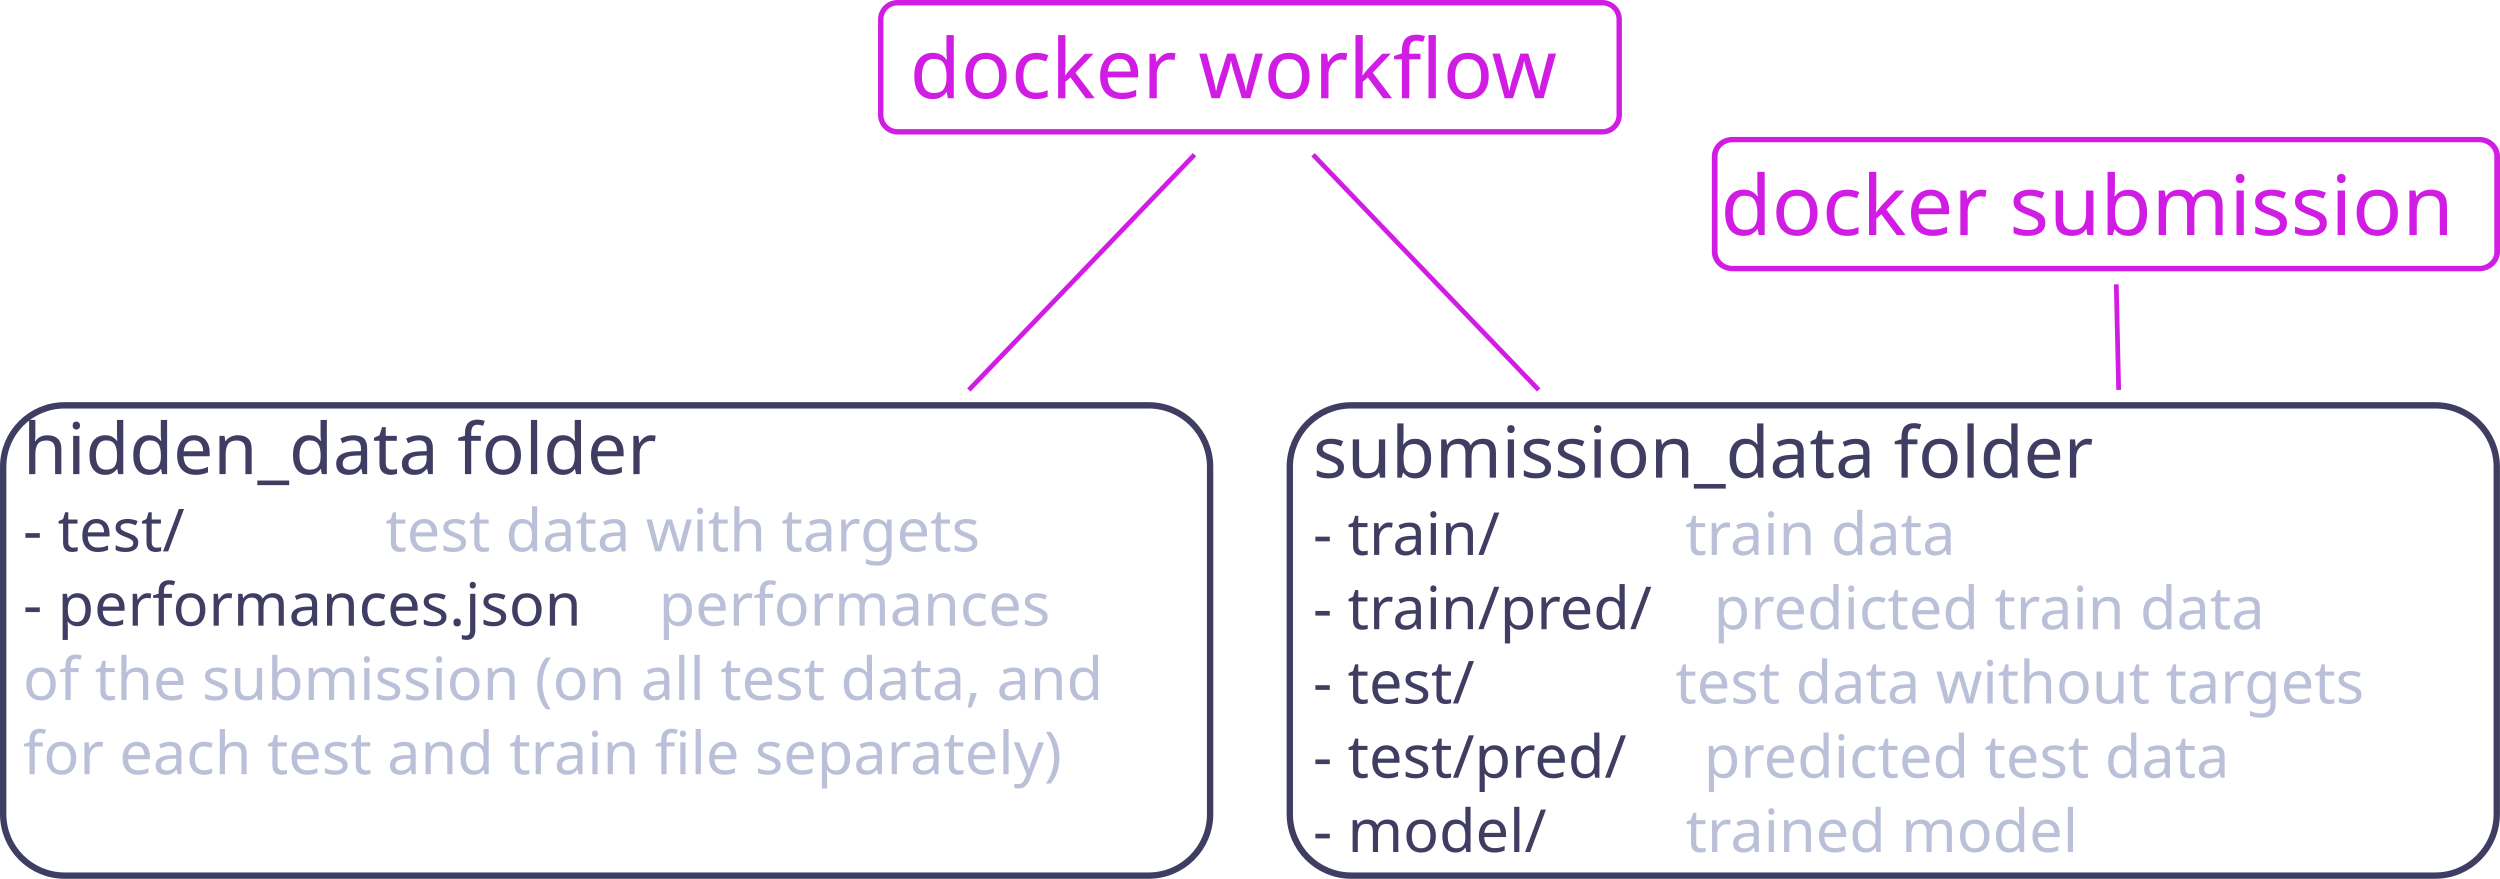
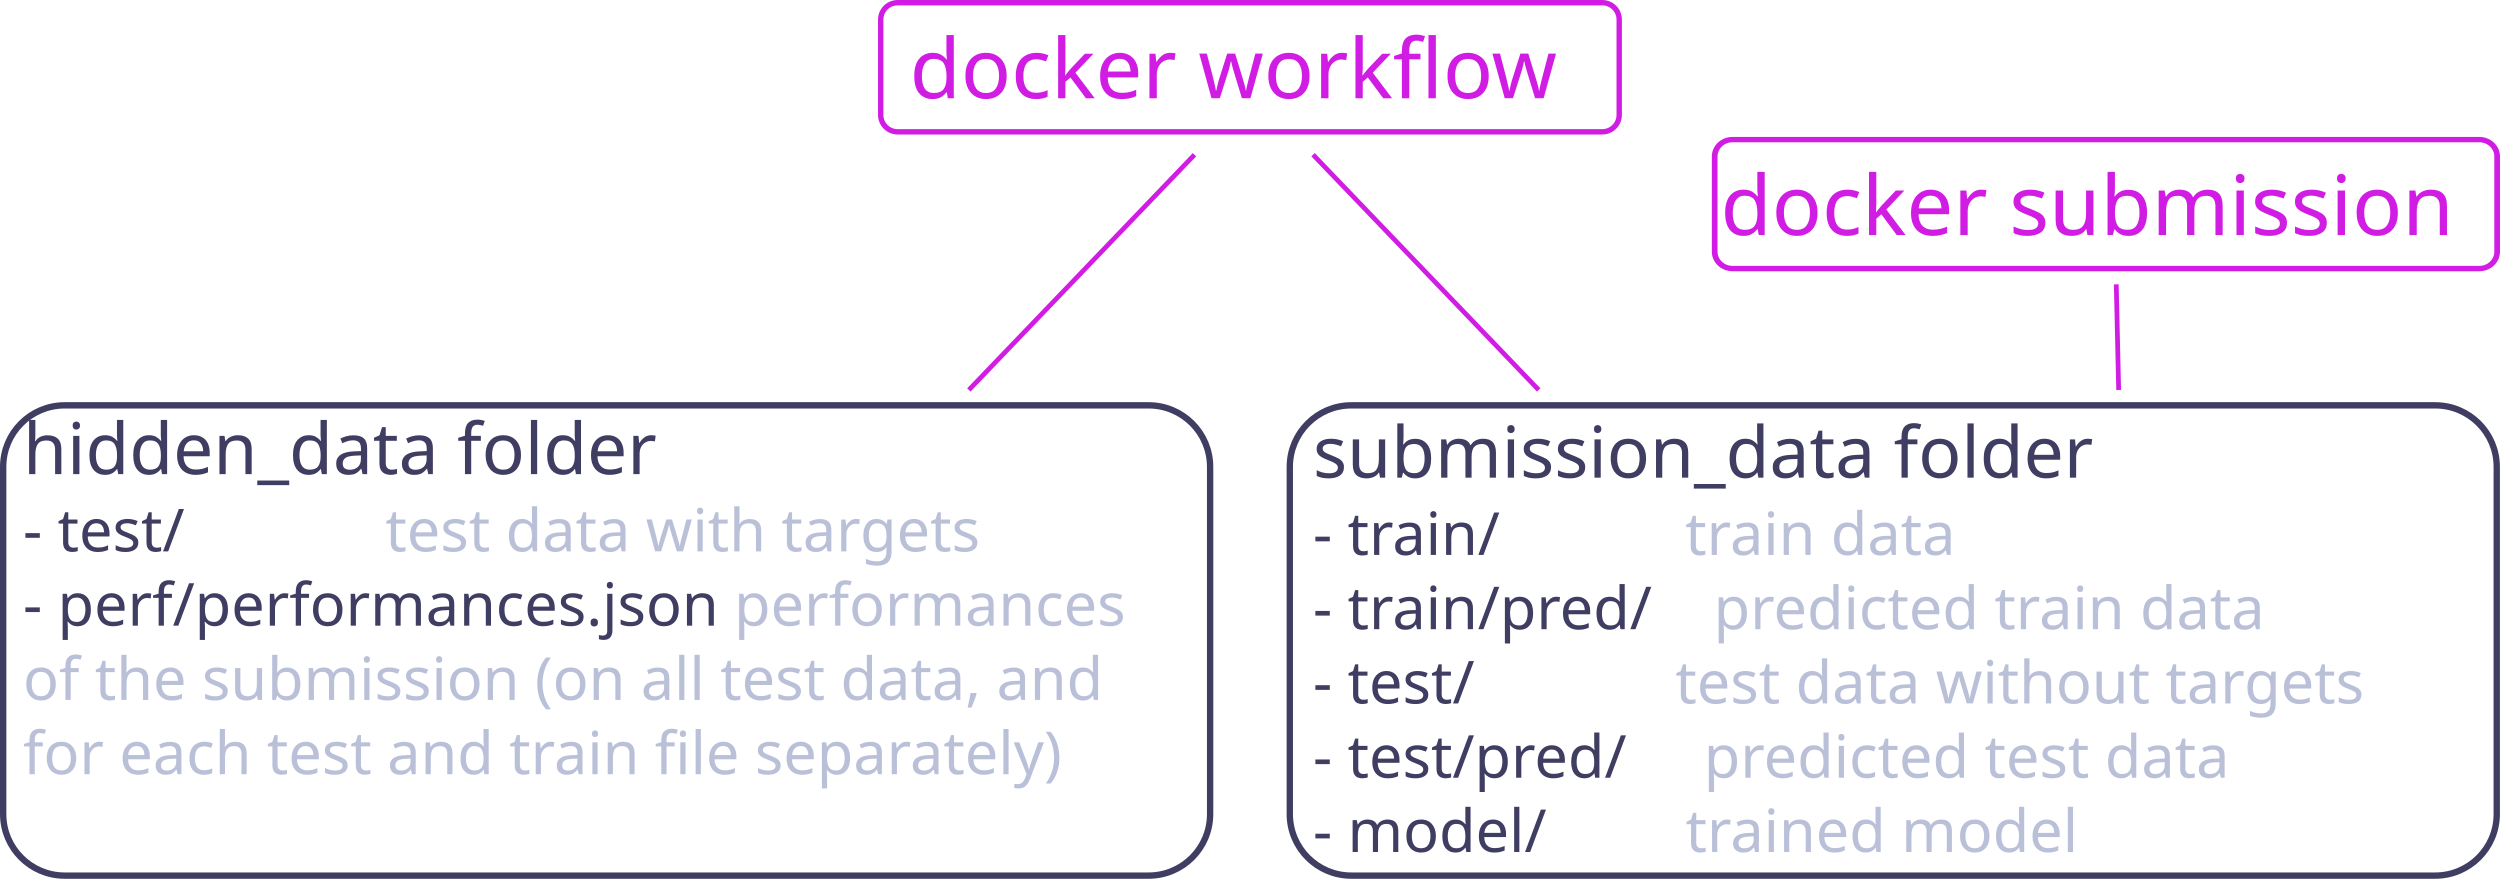
<svg xmlns="http://www.w3.org/2000/svg" width="148.454mm" height="52.184mm" viewBox="0 0 526.017 184.904" id="svg19004" version="1.1">
  <defs id="defs19006" />
  <g id="layer1" transform="translate(-129.5,-11.17253)">
    <g id="g19716">
-       <g id="g19677">
-         <rect style="opacity:1;fill:none;stroke:#3f3d61;stroke-width:1.337;stroke-linecap:round;stroke-linejoin:bevel;stroke-miterlimit:4;stroke-dasharray:none" id="rect19012" width="253.949" height="98.949" x="130.168" y="96.459" ry="12.943" />
-         <text xml:space="preserve" style="font-style:normal;font-weight:normal;font-size:22.5px;line-height:125%;font-family:sans-serif;letter-spacing:0px;word-spacing:0px;fill:#000000;fill-opacity:1;stroke:none;stroke-width:1px;stroke-linecap:butt;stroke-linejoin:miter;stroke-opacity:1" x="134.343" y="110.934" id="text19554">
-           <tspan id="tspan19556" x="134.343" y="110.934" style="font-size:15px;fill:#3f3d61">hidden_data folder</tspan>
-           <tspan x="134.343" y="127.192" style="font-size:12.5px;fill:#3f3d61" id="tspan19564">- test/             <tspan style="fill:#bac0d8" id="tspan19593">test data with targets</tspan>
-           </tspan>
-           <tspan x="134.343" y="142.817" style="font-size:12.5px;fill:#3f3d61" id="tspan19568">- performances.json     <tspan style="fill:#bac0d8" id="tspan19595">performances </tspan>
-           </tspan>
-           <tspan x="134.343" y="158.442" style="font-size:12.5px;fill:#bac0d8" id="tspan19636">of the submission (on all test data, and </tspan>
-           <tspan x="134.343" y="174.067" style="font-size:12.5px;fill:#bac0d8" id="tspan19638">for each test and train file separately)</tspan>
-         </text>
-       </g>
+       <rect ry="12.943" y="96.459" x="130.168" height="98.949" width="253.949" id="rect19012" style="opacity:1;fill:none;stroke:#3f3d61;stroke-width:1.337;stroke-linecap:round;stroke-linejoin:bevel;stroke-miterlimit:4;stroke-dasharray:none" />
+       <text id="text19554" y="110.934" x="134.343" style="font-style:normal;font-weight:normal;font-size:22.5px;line-height:125%;font-family:sans-serif;letter-spacing:0px;word-spacing:0px;fill:#000000;fill-opacity:1;stroke:none;stroke-width:1px;stroke-linecap:butt;stroke-linejoin:miter;stroke-opacity:1" xml:space="preserve">
+         <tspan style="font-size:15px;fill:#3f3d61" y="110.934" x="134.343" id="tspan19556">hidden_data folder</tspan>
+         <tspan id="tspan19564" style="font-size:12.5px;fill:#3f3d61" y="127.192" x="134.343">- test/             <tspan id="tspan19593" style="fill:#bac0d8">test data with targets</tspan>
+         </tspan>
+         <tspan id="tspan19568" style="font-size:12.5px;fill:#3f3d61" y="142.817" x="134.343">- perf/performances.json <tspan id="tspan19595" style="fill:#bac0d8">performances </tspan>
+         </tspan>
+         <tspan id="tspan19636" style="font-size:12.5px;fill:#bac0d8" y="158.442" x="134.343">of the submission (on all test data, and </tspan>
+         <tspan id="tspan19638" style="font-size:12.5px;fill:#bac0d8" y="174.067" x="134.343">for each test and train file separately)</tspan>
+       </text>
      <g transform="translate(-35,0)" id="g19688">
        <rect ry="12.943" y="96.459" x="435.883" height="98.949" width="253.949" id="rect19599" style="opacity:1;fill:none;stroke:#3f3d61;stroke-width:1.337;stroke-linecap:round;stroke-linejoin:bevel;stroke-miterlimit:4;stroke-dasharray:none" />
        <text id="text19601" y="111.673" x="440.765" style="font-style:normal;font-weight:normal;font-size:22.5px;line-height:125%;font-family:sans-serif;letter-spacing:0px;word-spacing:0px;fill:#000000;fill-opacity:1;stroke:none;stroke-width:1px;stroke-linecap:butt;stroke-linejoin:miter;stroke-opacity:1" xml:space="preserve">
          <tspan style="font-size:15px;fill:#3f3d61" y="111.673" x="440.765" id="tspan19603">submission_data folder</tspan>
          <tspan id="tspan19605" style="font-size:12.5px;fill:#3f3d61" y="127.931" x="440.765">- train/            <tspan id="tspan19607" style="fill:#bac0d8">train data</tspan>
          </tspan>
          <tspan id="tspan19609" style="font-size:12.5px;fill:#3f3d61" y="143.556" x="440.765">- train/pred/    <tspan id="tspan19611" style="fill:#bac0d8">predicted train data</tspan>
          </tspan>
          <tspan id="tspan19613" style="font-size:12.5px;fill:#3f3d61" y="159.181" x="440.765">- test/             <tspan id="tspan19615" style="fill:#bac0d8">test data without targets</tspan>
          </tspan>
          <tspan id="tspan19617" style="font-size:12.5px;fill:#3f3d61" y="174.806" x="440.765">- test/pred/     <tspan id="tspan19619" style="fill:#bac0d8">predicted test data</tspan>
          </tspan>
          <tspan id="tspan19621" style="font-size:12.5px;fill:#3f3d61" y="190.431" x="440.765">- model/         <tspan id="tspan19623" style="fill:#bac0d8">trained model</tspan>
          </tspan>
        </text>
      </g>
    </g>
    <g id="g19769" transform="translate(0,-28.78935)">
      <g transform="translate(-6.658699,0)" id="g19766">
        <rect ry="3.554" y="40.527" x="321.466" height="27.171" width="155.385" id="rect19642" style="opacity:1;fill:none;stroke:#d11ce4;stroke-width:1.13;stroke-linecap:round;stroke-linejoin:bevel;stroke-miterlimit:4;stroke-dasharray:none" />
      </g>
      <text xml:space="preserve" style="font-style:normal;font-weight:normal;font-size:22.5px;line-height:125%;font-family:sans-serif;letter-spacing:0px;word-spacing:0px;fill:#d11ce4;fill-opacity:1;stroke:none;stroke-width:1px;stroke-linecap:butt;stroke-linejoin:miter;stroke-opacity:1" x="320.902" y="60.636" id="text19644">
        <tspan x="320.902" y="60.636" style="font-size:17.5px;fill:#d11ce4" id="tspan19658">docker workflow</tspan>
      </text>
    </g>
    <g id="g19775" transform="translate(184.7425,-1.2962346e-8)">
      <g id="g19785">
        <g transform="matrix(1.05955,0,0,0.9988056,-35.07162,0.06463148)" id="g19777">
          <rect ry="3.554" y="40.527" x="321.466" height="27.171" width="155.385" id="rect19779" style="opacity:1;fill:none;stroke:#d11ce4;stroke-width:1.13;stroke-linecap:round;stroke-linejoin:bevel;stroke-miterlimit:4;stroke-dasharray:none" />
        </g>
        <text xml:space="preserve" style="font-style:normal;font-weight:normal;font-size:22.5px;line-height:125%;font-family:sans-serif;letter-spacing:0px;word-spacing:0px;fill:#d11ce4;fill-opacity:1;stroke:none;stroke-width:1px;stroke-linecap:butt;stroke-linejoin:miter;stroke-opacity:1" x="306.779" y="60.636" id="text19781">
          <tspan x="306.779" y="60.636" style="font-size:17.5px;fill:#d11ce4" id="tspan19783">docker submission</tspan>
        </text>
      </g>
    </g>
    <path style="fill:none;fill-rule:evenodd;stroke:#d11ce4;stroke-width:1px;stroke-linecap:butt;stroke-linejoin:miter;stroke-opacity:1" d="m 380.828,43.725 -47.477,49.497 0,0 0,0" id="path19791" />
    <path id="path19793" d="m 405.775,43.725 47.477,49.497 0,0 0,0" style="fill:none;fill-rule:evenodd;stroke:#d11ce4;stroke-width:1px;stroke-linecap:butt;stroke-linejoin:miter;stroke-opacity:1" />
    <path style="fill:#d11ce4;fill-rule:evenodd;stroke:#d11ce4;stroke-width:1px;stroke-linecap:butt;stroke-linejoin:miter;stroke-opacity:1" d="m 574.777,70.999 0.505,22.223" id="path19795" />
  </g>
</svg>
